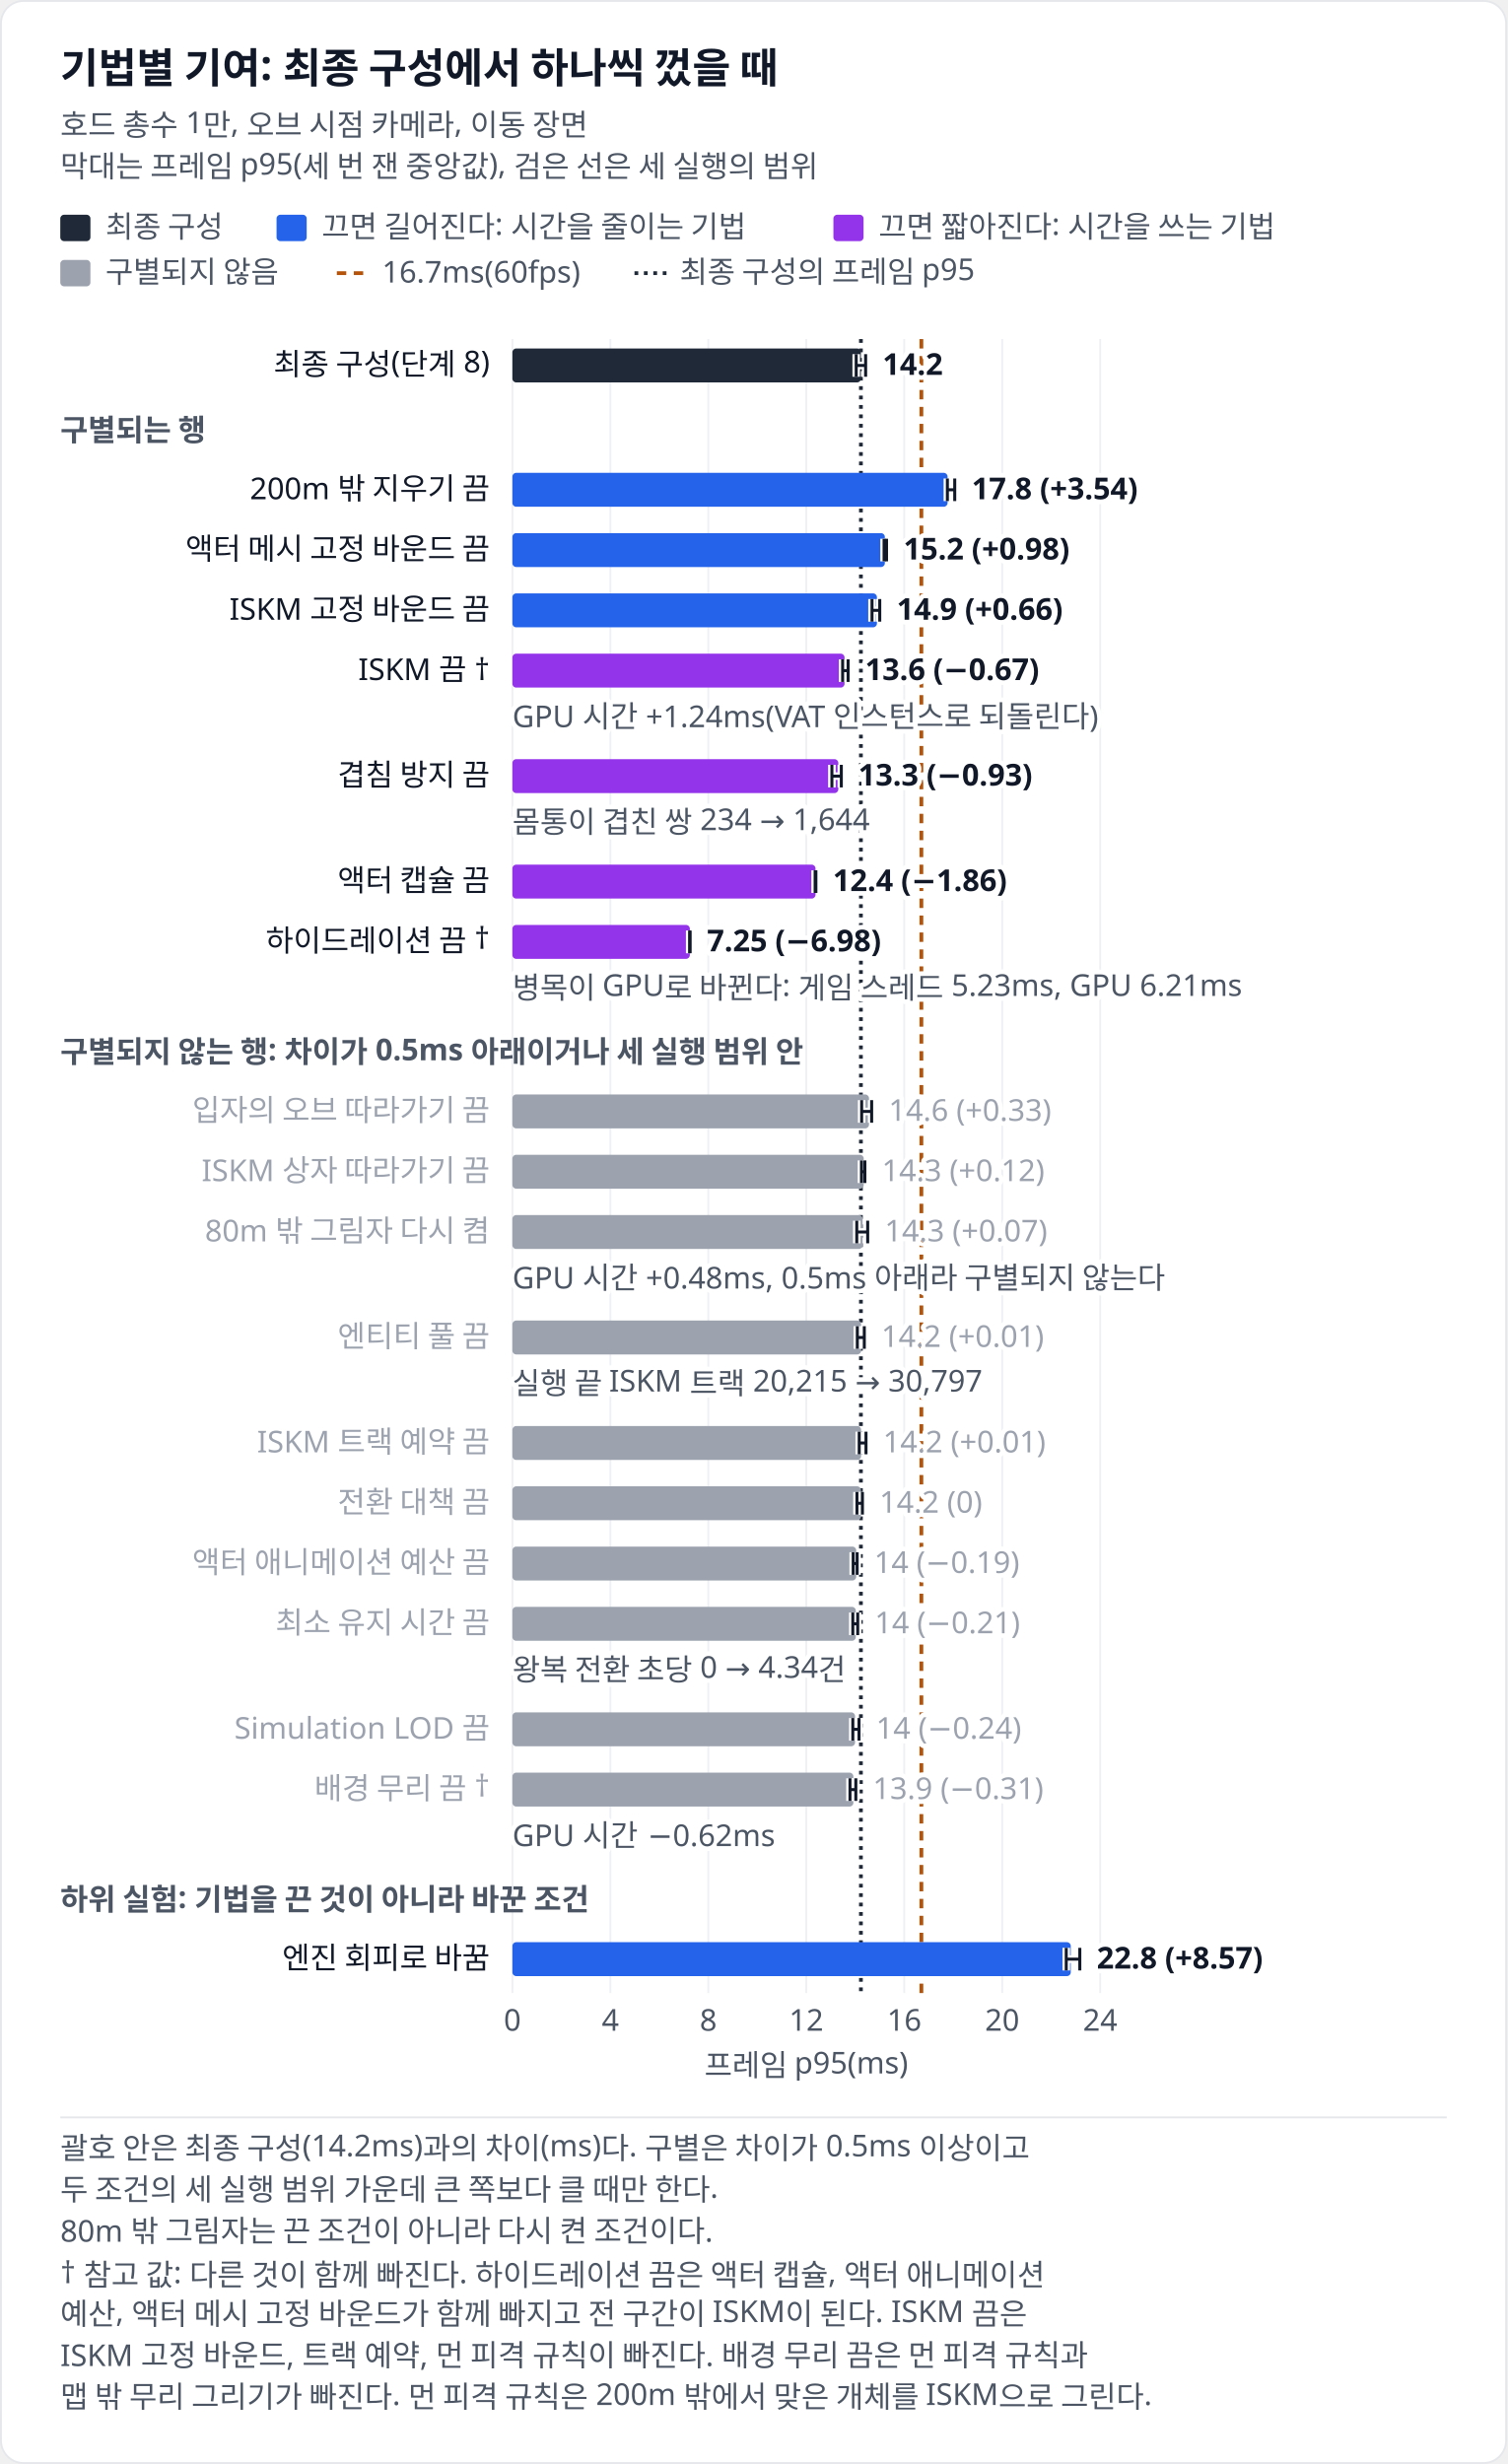
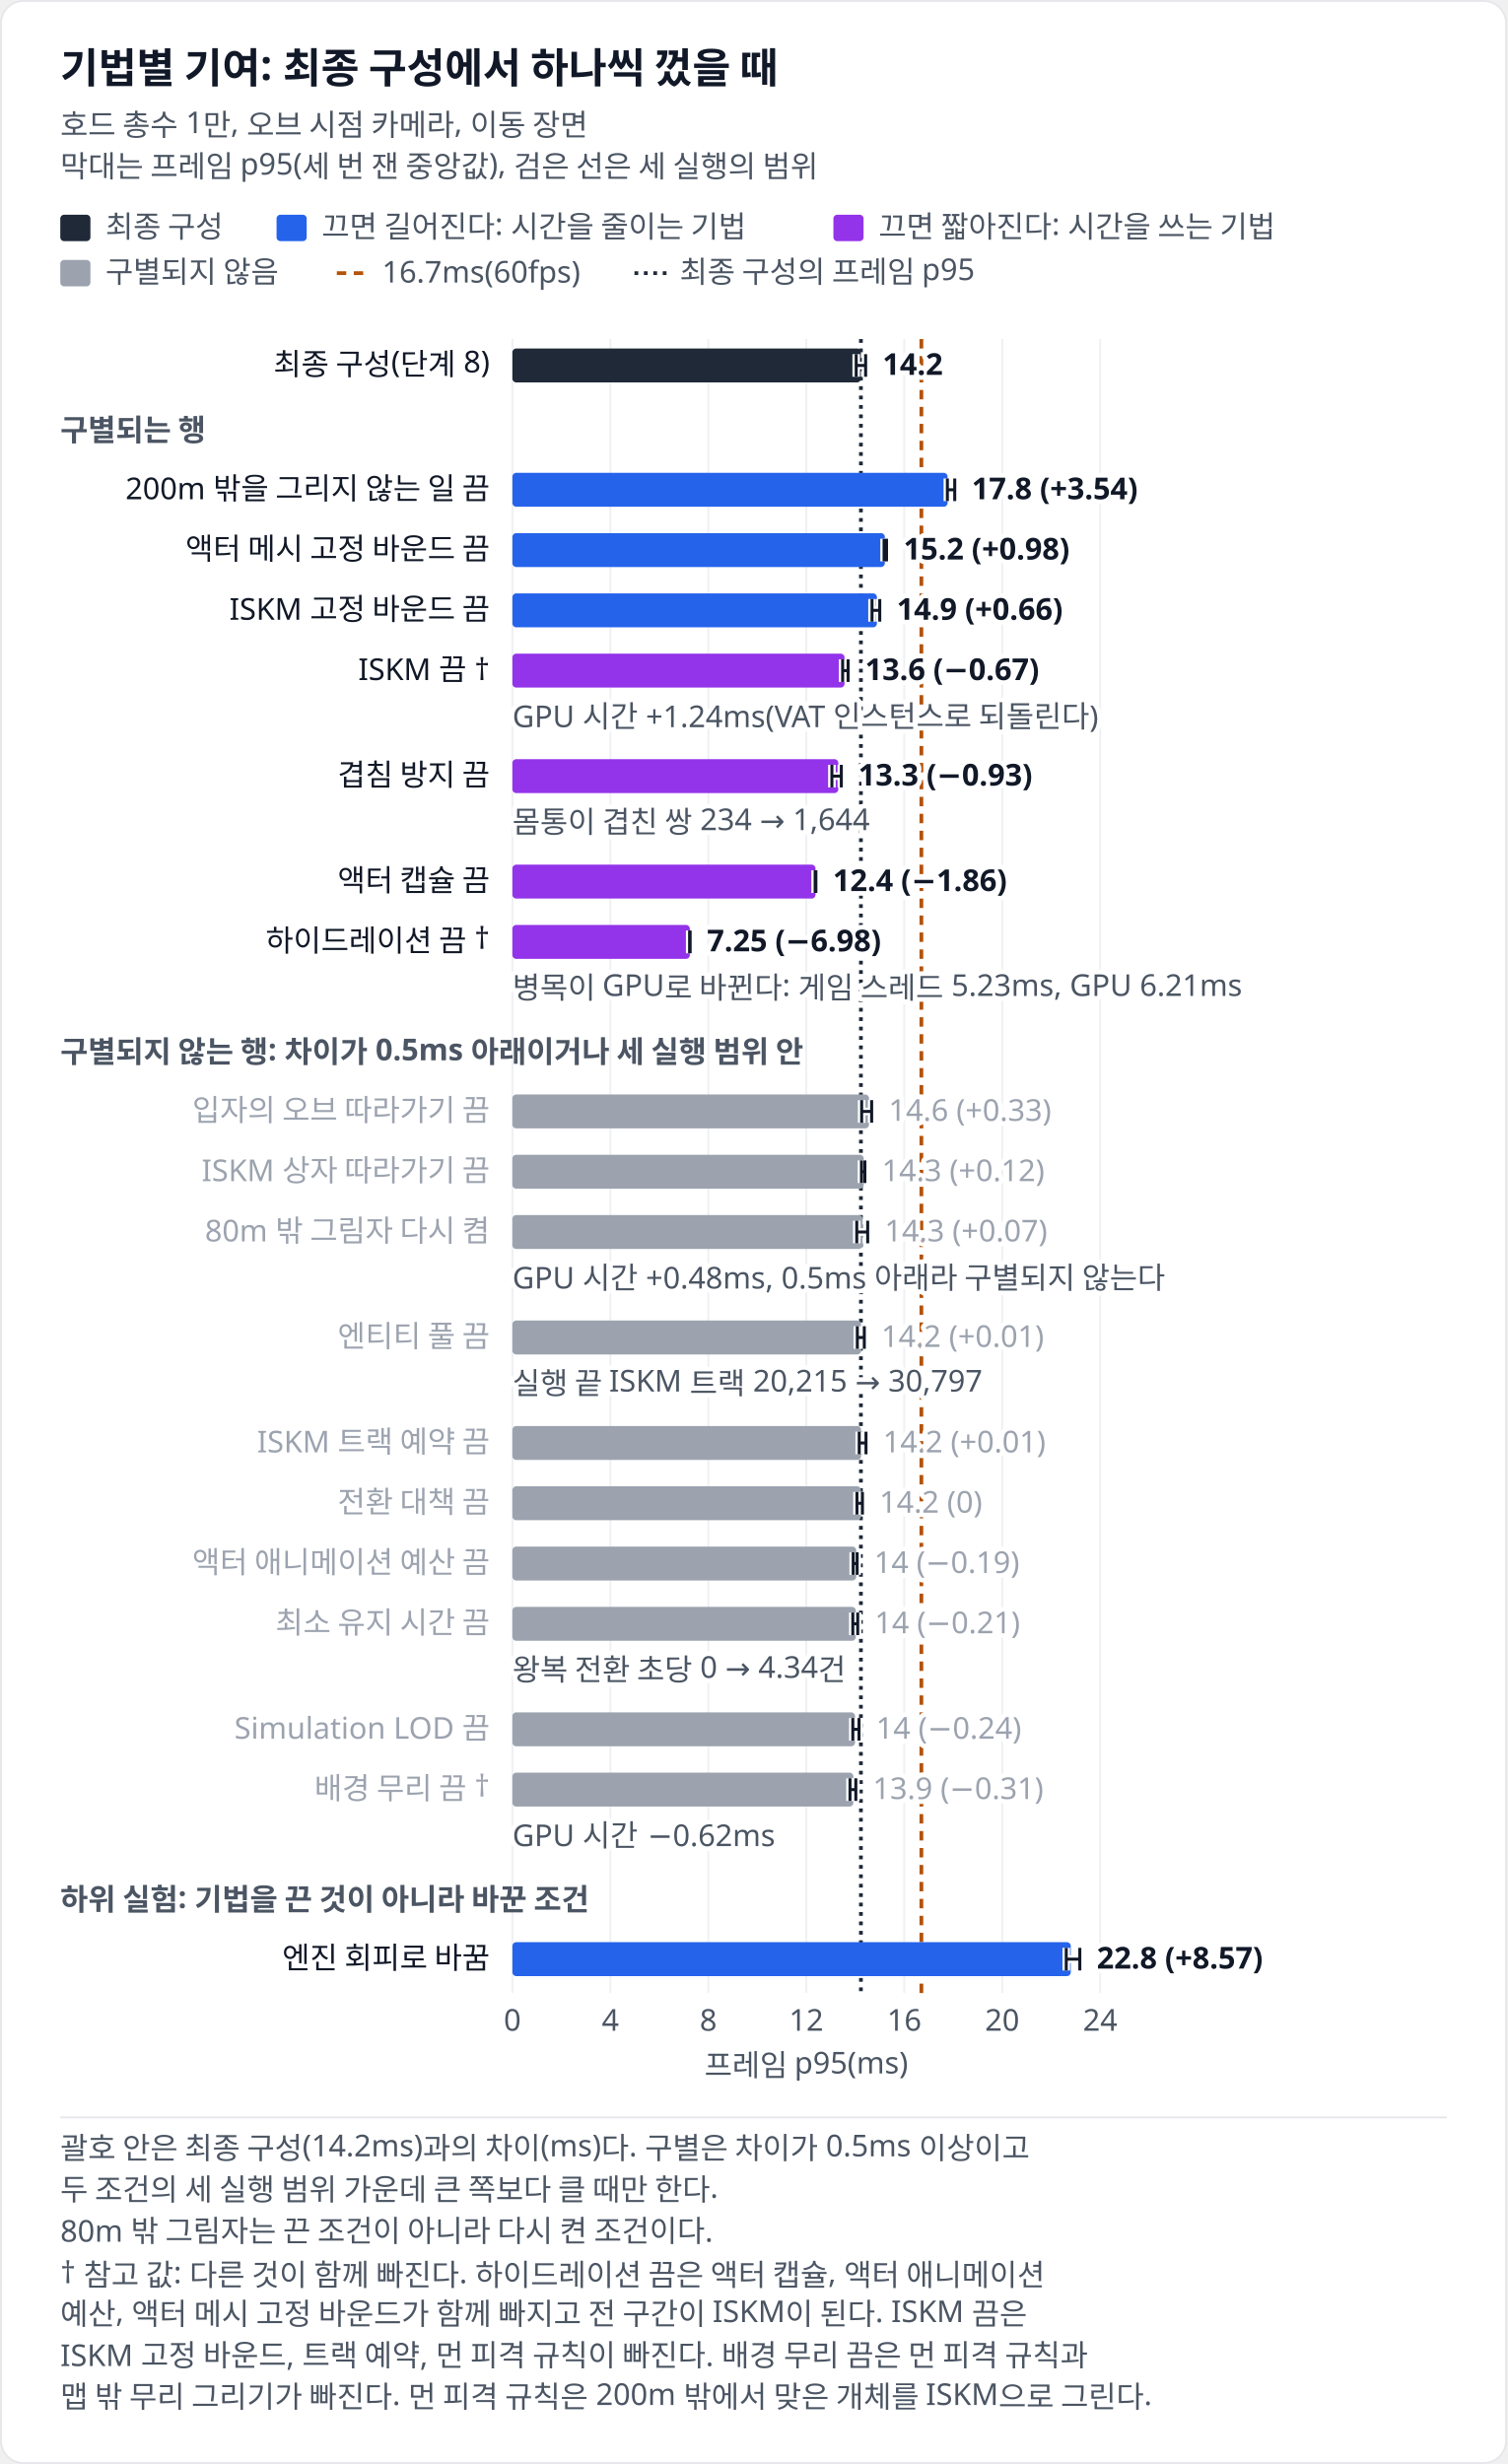
<svg xmlns="http://www.w3.org/2000/svg" width="800" height="1308" viewBox="0 0 800 1308" font-family="Malgun Gothic, Apple SD Gothic Neo, Noto Sans KR, Segoe UI, sans-serif" font-size="16" fill="#111827">
  <rect x="0.5" y="0.5" width="799" height="1307" rx="12" fill="#ffffff" stroke="#e5e7eb" />
  <text x="32" y="44" font-size="22" font-weight="700">기법별 기여: 최종 구성에서 하나씩 껐을 때</text>
  <text x="32" y="72" font-size="16" fill="#4b5563">호드 총수 1만, 오브 시점 카메라, 이동 장면</text>
  <text x="32" y="94" font-size="16" fill="#4b5563">막대는 프레임 p95(세 번 잰 중앙값), 검은 선은 세 실행의 범위</text>
  <rect x="32" y="114" width="16" height="14" rx="2" fill="#1f2937" />
  <text x="56.0" y="126.0" font-size="16" text-anchor="start" fill="#4b5563">최종 구성</text>
  <rect x="146.8" y="114" width="16" height="14" rx="2" fill="#2563eb" />
  <text x="170.8" y="126.0" font-size="16" text-anchor="start" fill="#4b5563">끄면 길어진다: 시간을 줄이는 기법</text>
  <rect x="442.4" y="114" width="16" height="14" rx="2" fill="#9333ea" />
  <text x="466.4" y="126.0" font-size="16" text-anchor="start" fill="#4b5563">끄면 짧아진다: 시간을 쓰는 기법</text>
  <rect x="32" y="138" width="16" height="14" rx="2" fill="#9ca3af" />
  <text x="56.0" y="150.0" font-size="16" text-anchor="start" fill="#4b5563">구별되지 않음</text>
  <line x1="178.8" y1="145" x2="196.8" y2="145" stroke="#b45309" stroke-width="2" stroke-dasharray="5 4" />
  <text x="202.8" y="150.0" font-size="16" text-anchor="start" fill="#4b5563">16.7ms(60fps)</text>
  <line x1="336.8" y1="145" x2="354.8" y2="145" stroke="#1f2937" stroke-width="2" stroke-dasharray="2 3" />
  <text x="360.8" y="150.0" font-size="16" text-anchor="start" fill="#4b5563">최종 구성의 프레임 p95</text>
  <line x1="272.0" y1="180" x2="272.0" y2="1058" stroke="#eef0f3" />
  <text x="272.0" y="1078.0" font-size="16" text-anchor="middle" fill="#4b5563">0</text>
  <line x1="324.0" y1="180" x2="324.0" y2="1058" stroke="#eef0f3" />
  <text x="324.0" y="1078.0" font-size="16" text-anchor="middle" fill="#4b5563">4</text>
  <line x1="376.0" y1="180" x2="376.0" y2="1058" stroke="#eef0f3" />
  <text x="376.0" y="1078.0" font-size="16" text-anchor="middle" fill="#4b5563">8</text>
  <line x1="428.0" y1="180" x2="428.0" y2="1058" stroke="#eef0f3" />
  <text x="428.0" y="1078.0" font-size="16" text-anchor="middle" fill="#4b5563">12</text>
  <line x1="480.0" y1="180" x2="480.0" y2="1058" stroke="#eef0f3" />
  <text x="480.0" y="1078.0" font-size="16" text-anchor="middle" fill="#4b5563">16</text>
  <line x1="532.0" y1="180" x2="532.0" y2="1058" stroke="#eef0f3" />
  <text x="532.0" y="1078.0" font-size="16" text-anchor="middle" fill="#4b5563">20</text>
  <line x1="584.0" y1="180" x2="584.0" y2="1058" stroke="#eef0f3" />
  <text x="584.0" y="1078.0" font-size="16" text-anchor="middle" fill="#4b5563">24</text>
  <text x="428.0" y="1102.0" font-size="16" text-anchor="middle" fill="#4b5563">프레임 p95(ms)</text>
  <line x1="489.1" y1="180" x2="489.1" y2="1058" stroke="#b45309" stroke-width="2" stroke-dasharray="5 4" />
  <line x1="457.0" y1="180" x2="457.0" y2="1058" stroke="#1f2937" stroke-width="2" stroke-dasharray="2 3" />
  <text x="260.0" y="199.0" font-size="16" text-anchor="end" fill="#111827">최종 구성(단계 8)</text>
  <rect x="272" y="185" width="185.0" height="18" rx="2" fill="#1f2937" />
  <line x1="454.5" y1="194" x2="459.5" y2="194" stroke="#ffffff" stroke-width="4" />
  <line x1="454.5" y1="188" x2="454.5" y2="200" stroke="#ffffff" stroke-width="4" />
  <line x1="459.5" y1="188" x2="459.5" y2="200" stroke="#ffffff" stroke-width="4" />
  <line x1="454.5" y1="194" x2="459.5" y2="194" stroke="#111827" stroke-width="1.6" />
  <line x1="454.5" y1="188" x2="454.5" y2="200" stroke="#111827" stroke-width="1.6" />
  <line x1="459.5" y1="188" x2="459.5" y2="200" stroke="#111827" stroke-width="1.6" />
  <text x="468.5" y="199.0" font-size="16" text-anchor="start" font-weight="700" fill="#ffffff" stroke="#ffffff" stroke-width="5" stroke-linejoin="round">14.2</text>
  <text x="468.5" y="199.0" font-size="16" text-anchor="start" font-weight="700" fill="#111827">14.2</text>
  <text x="32.0" y="234.0" font-size="16" text-anchor="start" font-weight="700" fill="#4b5563">구별되는 행</text>
-   <text x="260.0" y="265.0" font-size="16" text-anchor="end" fill="#111827">200m 밖 지우기 끔</text>
+   <text x="260.0" y="265.0" font-size="16" text-anchor="end" fill="#111827">200m 밖을 그리지 않는 일 끔</text>
  <rect x="272" y="251" width="231.0" height="18" rx="2" fill="#2563eb" />
  <line x1="502.9" y1="260" x2="506.8" y2="260" stroke="#ffffff" stroke-width="4" />
  <line x1="502.9" y1="254" x2="502.9" y2="266" stroke="#ffffff" stroke-width="4" />
  <line x1="506.8" y1="254" x2="506.8" y2="266" stroke="#ffffff" stroke-width="4" />
  <line x1="502.9" y1="260" x2="506.8" y2="260" stroke="#111827" stroke-width="1.6" />
  <line x1="502.9" y1="254" x2="502.9" y2="266" stroke="#111827" stroke-width="1.6" />
  <line x1="506.8" y1="254" x2="506.8" y2="266" stroke="#111827" stroke-width="1.6" />
  <text x="515.8" y="265.0" font-size="16" text-anchor="start" font-weight="700" fill="#ffffff" stroke="#ffffff" stroke-width="5" stroke-linejoin="round">17.8 (+3.54)</text>
  <text x="515.8" y="265.0" font-size="16" text-anchor="start" font-weight="700" fill="#111827">17.8 (+3.54)</text>
  <text x="260.0" y="297.0" font-size="16" text-anchor="end" fill="#111827">액터 메시 고정 바운드 끔</text>
  <rect x="272" y="283" width="197.7" height="18" rx="2" fill="#2563eb" />
  <line x1="469.3" y1="292" x2="470.6" y2="292" stroke="#ffffff" stroke-width="4" />
  <line x1="469.3" y1="286" x2="469.3" y2="298" stroke="#ffffff" stroke-width="4" />
  <line x1="470.6" y1="286" x2="470.6" y2="298" stroke="#ffffff" stroke-width="4" />
  <line x1="469.3" y1="292" x2="470.6" y2="292" stroke="#111827" stroke-width="1.6" />
  <line x1="469.3" y1="286" x2="469.3" y2="298" stroke="#111827" stroke-width="1.6" />
  <line x1="470.6" y1="286" x2="470.6" y2="298" stroke="#111827" stroke-width="1.6" />
  <text x="479.6" y="297.0" font-size="16" text-anchor="start" font-weight="700" fill="#ffffff" stroke="#ffffff" stroke-width="5" stroke-linejoin="round">15.2 (+0.98)</text>
  <text x="479.6" y="297.0" font-size="16" text-anchor="start" font-weight="700" fill="#111827">15.2 (+0.98)</text>
  <text x="260.0" y="329.0" font-size="16" text-anchor="end" fill="#111827">ISKM 고정 바운드 끔</text>
  <rect x="272" y="315" width="193.5" height="18" rx="2" fill="#2563eb" />
  <line x1="462.9" y1="324" x2="467.0" y2="324" stroke="#ffffff" stroke-width="4" />
  <line x1="462.9" y1="318" x2="462.9" y2="330" stroke="#ffffff" stroke-width="4" />
  <line x1="467.0" y1="318" x2="467.0" y2="330" stroke="#ffffff" stroke-width="4" />
  <line x1="462.9" y1="324" x2="467.0" y2="324" stroke="#111827" stroke-width="1.6" />
  <line x1="462.9" y1="318" x2="462.9" y2="330" stroke="#111827" stroke-width="1.6" />
  <line x1="467.0" y1="318" x2="467.0" y2="330" stroke="#111827" stroke-width="1.6" />
  <text x="476.0" y="329.0" font-size="16" text-anchor="start" font-weight="700" fill="#ffffff" stroke="#ffffff" stroke-width="5" stroke-linejoin="round">14.9 (+0.66)</text>
  <text x="476.0" y="329.0" font-size="16" text-anchor="start" font-weight="700" fill="#111827">14.9 (+0.66)</text>
  <text x="260.0" y="361.0" font-size="16" text-anchor="end" fill="#111827">ISKM 끔 †</text>
  <rect x="272" y="347" width="176.3" height="18" rx="2" fill="#9333ea" />
  <line x1="447.3" y1="356" x2="450.2" y2="356" stroke="#ffffff" stroke-width="4" />
  <line x1="447.3" y1="350" x2="447.3" y2="362" stroke="#ffffff" stroke-width="4" />
  <line x1="450.2" y1="350" x2="450.2" y2="362" stroke="#ffffff" stroke-width="4" />
  <line x1="447.3" y1="356" x2="450.2" y2="356" stroke="#111827" stroke-width="1.6" />
  <line x1="447.3" y1="350" x2="447.3" y2="362" stroke="#111827" stroke-width="1.6" />
  <line x1="450.2" y1="350" x2="450.2" y2="362" stroke="#111827" stroke-width="1.6" />
  <text x="459.2" y="361.0" font-size="16" text-anchor="start" font-weight="700" fill="#ffffff" stroke="#ffffff" stroke-width="5" stroke-linejoin="round">13.6 (−0.67)</text>
  <text x="459.2" y="361.0" font-size="16" text-anchor="start" font-weight="700" fill="#111827">13.6 (−0.67)</text>
  <text x="272.0" y="386.0" font-size="16" text-anchor="start" fill="#ffffff" stroke="#ffffff" stroke-width="5" stroke-linejoin="round">GPU 시간 +1.24ms(VAT 인스턴스로 되돌린다)</text>
  <text x="272.0" y="386.0" font-size="16" text-anchor="start" fill="#4b5563">GPU 시간 +1.24ms(VAT 인스턴스로 되돌린다)</text>
  <text x="260.0" y="417.0" font-size="16" text-anchor="end" fill="#111827">겹침 방지 끔</text>
  <rect x="272" y="403" width="173.0" height="18" rx="2" fill="#9333ea" />
  <line x1="441.6" y1="412" x2="446.6" y2="412" stroke="#ffffff" stroke-width="4" />
  <line x1="441.6" y1="406" x2="441.6" y2="418" stroke="#ffffff" stroke-width="4" />
  <line x1="446.6" y1="406" x2="446.6" y2="418" stroke="#ffffff" stroke-width="4" />
  <line x1="441.6" y1="412" x2="446.6" y2="412" stroke="#111827" stroke-width="1.6" />
  <line x1="441.6" y1="406" x2="441.6" y2="418" stroke="#111827" stroke-width="1.6" />
  <line x1="446.6" y1="406" x2="446.6" y2="418" stroke="#111827" stroke-width="1.6" />
  <text x="455.6" y="417.0" font-size="16" text-anchor="start" font-weight="700" fill="#ffffff" stroke="#ffffff" stroke-width="5" stroke-linejoin="round">13.3 (−0.93)</text>
  <text x="455.6" y="417.0" font-size="16" text-anchor="start" font-weight="700" fill="#111827">13.3 (−0.93)</text>
  <text x="272.0" y="442.0" font-size="16" text-anchor="start" fill="#ffffff" stroke="#ffffff" stroke-width="5" stroke-linejoin="round">몸통이 겹친 쌍 234 → 1,644</text>
  <text x="272.0" y="442.0" font-size="16" text-anchor="start" fill="#4b5563">몸통이 겹친 쌍 234 → 1,644</text>
  <text x="260.0" y="473.0" font-size="16" text-anchor="end" fill="#111827">액터 캡슐 끔</text>
  <rect x="272" y="459" width="160.9" height="18" rx="2" fill="#9333ea" />
  <line x1="432.7" y1="468" x2="433.1" y2="468" stroke="#ffffff" stroke-width="4" />
  <line x1="432.7" y1="462" x2="432.7" y2="474" stroke="#ffffff" stroke-width="4" />
  <line x1="433.1" y1="462" x2="433.1" y2="474" stroke="#ffffff" stroke-width="4" />
  <line x1="432.7" y1="468" x2="433.1" y2="468" stroke="#111827" stroke-width="1.6" />
  <line x1="432.7" y1="462" x2="432.7" y2="474" stroke="#111827" stroke-width="1.6" />
  <line x1="433.1" y1="462" x2="433.1" y2="474" stroke="#111827" stroke-width="1.6" />
  <text x="442.1" y="473.0" font-size="16" text-anchor="start" font-weight="700" fill="#ffffff" stroke="#ffffff" stroke-width="5" stroke-linejoin="round">12.4 (−1.86)</text>
  <text x="442.1" y="473.0" font-size="16" text-anchor="start" font-weight="700" fill="#111827">12.4 (−1.86)</text>
  <text x="260.0" y="505.0" font-size="16" text-anchor="end" fill="#111827">하이드레이션 끔 †</text>
  <rect x="272" y="491" width="94.2" height="18" rx="2" fill="#9333ea" />
  <line x1="366.1" y1="500" x2="366.3" y2="500" stroke="#ffffff" stroke-width="4" />
  <line x1="366.1" y1="494" x2="366.1" y2="506" stroke="#ffffff" stroke-width="4" />
  <line x1="366.3" y1="494" x2="366.3" y2="506" stroke="#ffffff" stroke-width="4" />
  <line x1="366.1" y1="500" x2="366.3" y2="500" stroke="#111827" stroke-width="1.6" />
  <line x1="366.1" y1="494" x2="366.1" y2="506" stroke="#111827" stroke-width="1.6" />
  <line x1="366.3" y1="494" x2="366.3" y2="506" stroke="#111827" stroke-width="1.6" />
  <text x="375.3" y="505.0" font-size="16" text-anchor="start" font-weight="700" fill="#ffffff" stroke="#ffffff" stroke-width="5" stroke-linejoin="round">7.25 (−6.98)</text>
  <text x="375.3" y="505.0" font-size="16" text-anchor="start" font-weight="700" fill="#111827">7.25 (−6.98)</text>
  <text x="272.0" y="530.0" font-size="16" text-anchor="start" fill="#ffffff" stroke="#ffffff" stroke-width="5" stroke-linejoin="round">병목이 GPU로 바뀐다: 게임 스레드 5.23ms, GPU 6.21ms</text>
  <text x="272.0" y="530.0" font-size="16" text-anchor="start" fill="#4b5563">병목이 GPU로 바뀐다: 게임 스레드 5.23ms, GPU 6.21ms</text>
  <text x="32.0" y="564.0" font-size="16" text-anchor="start" font-weight="700" fill="#4b5563">구별되지 않는 행: 차이가 0.5ms 아래이거나 세 실행 범위 안</text>
  <text x="260.0" y="595.0" font-size="16" text-anchor="end" fill="#9ca3af">입자의 오브 따라가기 끔</text>
  <rect x="272" y="581" width="189.3" height="18" rx="2" fill="#9ca3af" />
  <line x1="457.4" y1="590" x2="462.7" y2="590" stroke="#ffffff" stroke-width="4" />
  <line x1="457.4" y1="584" x2="457.4" y2="596" stroke="#ffffff" stroke-width="4" />
  <line x1="462.7" y1="584" x2="462.7" y2="596" stroke="#ffffff" stroke-width="4" />
  <line x1="457.4" y1="590" x2="462.7" y2="590" stroke="#111827" stroke-width="1.6" />
  <line x1="457.4" y1="584" x2="457.4" y2="596" stroke="#111827" stroke-width="1.6" />
  <line x1="462.7" y1="584" x2="462.7" y2="596" stroke="#111827" stroke-width="1.6" />
  <text x="471.7" y="595.0" font-size="16" text-anchor="start" fill="#ffffff" stroke="#ffffff" stroke-width="5" stroke-linejoin="round">14.6 (+0.33)</text>
  <text x="471.7" y="595.0" font-size="16" text-anchor="start" fill="#9ca3af">14.6 (+0.33)</text>
  <text x="260.0" y="627.0" font-size="16" text-anchor="end" fill="#9ca3af">ISKM 상자 따라가기 끔</text>
  <rect x="272" y="613" width="186.5" height="18" rx="2" fill="#9ca3af" />
  <line x1="457.3" y1="622" x2="459.1" y2="622" stroke="#ffffff" stroke-width="4" />
  <line x1="457.3" y1="616" x2="457.3" y2="628" stroke="#ffffff" stroke-width="4" />
  <line x1="459.1" y1="616" x2="459.1" y2="628" stroke="#ffffff" stroke-width="4" />
  <line x1="457.3" y1="622" x2="459.1" y2="622" stroke="#111827" stroke-width="1.6" />
  <line x1="457.3" y1="616" x2="457.3" y2="628" stroke="#111827" stroke-width="1.6" />
  <line x1="459.1" y1="616" x2="459.1" y2="628" stroke="#111827" stroke-width="1.6" />
  <text x="468.1" y="627.0" font-size="16" text-anchor="start" fill="#ffffff" stroke="#ffffff" stroke-width="5" stroke-linejoin="round">14.3 (+0.12)</text>
  <text x="468.1" y="627.0" font-size="16" text-anchor="start" fill="#9ca3af">14.3 (+0.12)</text>
  <text x="260.0" y="659.0" font-size="16" text-anchor="end" fill="#9ca3af">80m 밖 그림자 다시 켬</text>
  <rect x="272" y="645" width="185.9" height="18" rx="2" fill="#9ca3af" />
  <line x1="454.8" y1="654" x2="460.6" y2="654" stroke="#ffffff" stroke-width="4" />
  <line x1="454.8" y1="648" x2="454.8" y2="660" stroke="#ffffff" stroke-width="4" />
  <line x1="460.6" y1="648" x2="460.6" y2="660" stroke="#ffffff" stroke-width="4" />
  <line x1="454.8" y1="654" x2="460.6" y2="654" stroke="#111827" stroke-width="1.6" />
  <line x1="454.8" y1="648" x2="454.8" y2="660" stroke="#111827" stroke-width="1.6" />
  <line x1="460.6" y1="648" x2="460.6" y2="660" stroke="#111827" stroke-width="1.6" />
  <text x="469.6" y="659.0" font-size="16" text-anchor="start" fill="#ffffff" stroke="#ffffff" stroke-width="5" stroke-linejoin="round">14.3 (+0.07)</text>
  <text x="469.6" y="659.0" font-size="16" text-anchor="start" fill="#9ca3af">14.3 (+0.07)</text>
  <text x="272.0" y="684.0" font-size="16" text-anchor="start" fill="#ffffff" stroke="#ffffff" stroke-width="5" stroke-linejoin="round">GPU 시간 +0.48ms, 0.5ms 아래라 구별되지 않는다</text>
  <text x="272.0" y="684.0" font-size="16" text-anchor="start" fill="#4b5563">GPU 시간 +0.48ms, 0.5ms 아래라 구별되지 않는다</text>
  <text x="260.0" y="715.0" font-size="16" text-anchor="end" fill="#9ca3af">엔티티 풀 끔</text>
  <rect x="272" y="701" width="185.1" height="18" rx="2" fill="#9ca3af" />
  <line x1="455.1" y1="710" x2="458.8" y2="710" stroke="#ffffff" stroke-width="4" />
  <line x1="455.1" y1="704" x2="455.1" y2="716" stroke="#ffffff" stroke-width="4" />
  <line x1="458.8" y1="704" x2="458.8" y2="716" stroke="#ffffff" stroke-width="4" />
  <line x1="455.1" y1="710" x2="458.8" y2="710" stroke="#111827" stroke-width="1.6" />
  <line x1="455.1" y1="704" x2="455.1" y2="716" stroke="#111827" stroke-width="1.6" />
  <line x1="458.8" y1="704" x2="458.8" y2="716" stroke="#111827" stroke-width="1.6" />
  <text x="467.8" y="715.0" font-size="16" text-anchor="start" fill="#ffffff" stroke="#ffffff" stroke-width="5" stroke-linejoin="round">14.2 (+0.01)</text>
  <text x="467.8" y="715.0" font-size="16" text-anchor="start" fill="#9ca3af">14.2 (+0.01)</text>
  <text x="272.0" y="740.0" font-size="16" text-anchor="start" fill="#ffffff" stroke="#ffffff" stroke-width="5" stroke-linejoin="round">실행 끝 ISKM 트랙 20,215 → 30,797</text>
  <text x="272.0" y="740.0" font-size="16" text-anchor="start" fill="#4b5563">실행 끝 ISKM 트랙 20,215 → 30,797</text>
  <text x="260.0" y="771.0" font-size="16" text-anchor="end" fill="#9ca3af">ISKM 트랙 예약 끔</text>
  <rect x="272" y="757" width="185.1" height="18" rx="2" fill="#9ca3af" />
  <line x1="456.1" y1="766" x2="459.7" y2="766" stroke="#ffffff" stroke-width="4" />
  <line x1="456.1" y1="760" x2="456.1" y2="772" stroke="#ffffff" stroke-width="4" />
  <line x1="459.7" y1="760" x2="459.7" y2="772" stroke="#ffffff" stroke-width="4" />
  <line x1="456.1" y1="766" x2="459.7" y2="766" stroke="#111827" stroke-width="1.6" />
  <line x1="456.1" y1="760" x2="456.1" y2="772" stroke="#111827" stroke-width="1.6" />
  <line x1="459.7" y1="760" x2="459.7" y2="772" stroke="#111827" stroke-width="1.6" />
  <text x="468.7" y="771.0" font-size="16" text-anchor="start" fill="#ffffff" stroke="#ffffff" stroke-width="5" stroke-linejoin="round">14.2 (+0.01)</text>
  <text x="468.7" y="771.0" font-size="16" text-anchor="start" fill="#9ca3af">14.2 (+0.01)</text>
  <text x="260.0" y="803.0" font-size="16" text-anchor="end" fill="#9ca3af">전환 대책 끔</text>
  <rect x="272" y="789" width="185.0" height="18" rx="2" fill="#9ca3af" />
  <line x1="454.9" y1="798" x2="457.8" y2="798" stroke="#ffffff" stroke-width="4" />
  <line x1="454.9" y1="792" x2="454.9" y2="804" stroke="#ffffff" stroke-width="4" />
  <line x1="457.8" y1="792" x2="457.8" y2="804" stroke="#ffffff" stroke-width="4" />
  <line x1="454.9" y1="798" x2="457.8" y2="798" stroke="#111827" stroke-width="1.6" />
  <line x1="454.9" y1="792" x2="454.9" y2="804" stroke="#111827" stroke-width="1.6" />
  <line x1="457.8" y1="792" x2="457.8" y2="804" stroke="#111827" stroke-width="1.6" />
  <text x="466.8" y="803.0" font-size="16" text-anchor="start" fill="#ffffff" stroke="#ffffff" stroke-width="5" stroke-linejoin="round">14.2 (0)</text>
  <text x="466.8" y="803.0" font-size="16" text-anchor="start" fill="#9ca3af">14.2 (0)</text>
  <text x="260.0" y="835.0" font-size="16" text-anchor="end" fill="#9ca3af">액터 애니메이션 예산 끔</text>
  <rect x="272" y="821" width="182.5" height="18" rx="2" fill="#9ca3af" />
  <line x1="452.9" y1="830" x2="455.0" y2="830" stroke="#ffffff" stroke-width="4" />
  <line x1="452.9" y1="824" x2="452.9" y2="836" stroke="#ffffff" stroke-width="4" />
  <line x1="455.0" y1="824" x2="455.0" y2="836" stroke="#ffffff" stroke-width="4" />
  <line x1="452.9" y1="830" x2="455.0" y2="830" stroke="#111827" stroke-width="1.6" />
  <line x1="452.9" y1="824" x2="452.9" y2="836" stroke="#111827" stroke-width="1.6" />
  <line x1="455.0" y1="824" x2="455.0" y2="836" stroke="#111827" stroke-width="1.6" />
  <text x="464.0" y="835.0" font-size="16" text-anchor="start" fill="#ffffff" stroke="#ffffff" stroke-width="5" stroke-linejoin="round">14 (−0.19)</text>
  <text x="464.0" y="835.0" font-size="16" text-anchor="start" fill="#9ca3af">14 (−0.19)</text>
  <text x="260.0" y="867.0" font-size="16" text-anchor="end" fill="#9ca3af">최소 유지 시간 끔</text>
  <rect x="272" y="853" width="182.3" height="18" rx="2" fill="#9ca3af" />
  <line x1="452.7" y1="862" x2="455.3" y2="862" stroke="#ffffff" stroke-width="4" />
  <line x1="452.7" y1="856" x2="452.7" y2="868" stroke="#ffffff" stroke-width="4" />
  <line x1="455.3" y1="856" x2="455.3" y2="868" stroke="#ffffff" stroke-width="4" />
  <line x1="452.7" y1="862" x2="455.3" y2="862" stroke="#111827" stroke-width="1.6" />
  <line x1="452.7" y1="856" x2="452.7" y2="868" stroke="#111827" stroke-width="1.6" />
  <line x1="455.3" y1="856" x2="455.3" y2="868" stroke="#111827" stroke-width="1.6" />
  <text x="464.3" y="867.0" font-size="16" text-anchor="start" fill="#ffffff" stroke="#ffffff" stroke-width="5" stroke-linejoin="round">14 (−0.21)</text>
  <text x="464.3" y="867.0" font-size="16" text-anchor="start" fill="#9ca3af">14 (−0.21)</text>
  <text x="272.0" y="892.0" font-size="16" text-anchor="start" fill="#ffffff" stroke="#ffffff" stroke-width="5" stroke-linejoin="round">왕복 전환 초당 0 → 4.34건</text>
  <text x="272.0" y="892.0" font-size="16" text-anchor="start" fill="#4b5563">왕복 전환 초당 0 → 4.34건</text>
  <text x="260.0" y="923.0" font-size="16" text-anchor="end" fill="#9ca3af">Simulation LOD 끔</text>
  <rect x="272" y="909" width="181.9" height="18" rx="2" fill="#9ca3af" />
  <line x1="452.7" y1="918" x2="456.0" y2="918" stroke="#ffffff" stroke-width="4" />
  <line x1="452.7" y1="912" x2="452.7" y2="924" stroke="#ffffff" stroke-width="4" />
  <line x1="456.0" y1="912" x2="456.0" y2="924" stroke="#ffffff" stroke-width="4" />
  <line x1="452.7" y1="918" x2="456.0" y2="918" stroke="#111827" stroke-width="1.6" />
  <line x1="452.7" y1="912" x2="452.7" y2="924" stroke="#111827" stroke-width="1.6" />
  <line x1="456.0" y1="912" x2="456.0" y2="924" stroke="#111827" stroke-width="1.6" />
  <text x="465.0" y="923.0" font-size="16" text-anchor="start" fill="#ffffff" stroke="#ffffff" stroke-width="5" stroke-linejoin="round">14 (−0.24)</text>
  <text x="465.0" y="923.0" font-size="16" text-anchor="start" fill="#9ca3af">14 (−0.24)</text>
  <text x="260.0" y="955.0" font-size="16" text-anchor="end" fill="#9ca3af">배경 무리 끔 †</text>
  <rect x="272" y="941" width="181.0" height="18" rx="2" fill="#9ca3af" />
  <line x1="451.2" y1="950" x2="454.3" y2="950" stroke="#ffffff" stroke-width="4" />
  <line x1="451.2" y1="944" x2="451.2" y2="956" stroke="#ffffff" stroke-width="4" />
  <line x1="454.3" y1="944" x2="454.3" y2="956" stroke="#ffffff" stroke-width="4" />
  <line x1="451.2" y1="950" x2="454.3" y2="950" stroke="#111827" stroke-width="1.6" />
  <line x1="451.2" y1="944" x2="451.2" y2="956" stroke="#111827" stroke-width="1.6" />
  <line x1="454.3" y1="944" x2="454.3" y2="956" stroke="#111827" stroke-width="1.6" />
  <text x="463.3" y="955.0" font-size="16" text-anchor="start" fill="#ffffff" stroke="#ffffff" stroke-width="5" stroke-linejoin="round">13.9 (−0.31)</text>
  <text x="463.3" y="955.0" font-size="16" text-anchor="start" fill="#9ca3af">13.9 (−0.31)</text>
  <text x="272.0" y="980.0" font-size="16" text-anchor="start" fill="#ffffff" stroke="#ffffff" stroke-width="5" stroke-linejoin="round">GPU 시간 −0.62ms</text>
  <text x="272.0" y="980.0" font-size="16" text-anchor="start" fill="#4b5563">GPU 시간 −0.62ms</text>
  <text x="32.0" y="1014.0" font-size="16" text-anchor="start" font-weight="700" fill="#4b5563">하위 실험: 기법을 끈 것이 아니라 바꾼 조건</text>
  <text x="260.0" y="1045.0" font-size="16" text-anchor="end" fill="#111827">엔진 회피로 바꿈</text>
  <rect x="272" y="1031" width="296.4" height="18" rx="2" fill="#2563eb" />
  <line x1="566.0" y1="1040" x2="573.2" y2="1040" stroke="#ffffff" stroke-width="4" />
  <line x1="566.0" y1="1034" x2="566.0" y2="1046" stroke="#ffffff" stroke-width="4" />
  <line x1="573.2" y1="1034" x2="573.2" y2="1046" stroke="#ffffff" stroke-width="4" />
  <line x1="566.0" y1="1040" x2="573.2" y2="1040" stroke="#111827" stroke-width="1.6" />
  <line x1="566.0" y1="1034" x2="566.0" y2="1046" stroke="#111827" stroke-width="1.6" />
  <line x1="573.2" y1="1034" x2="573.2" y2="1046" stroke="#111827" stroke-width="1.6" />
  <text x="582.2" y="1045.0" font-size="16" text-anchor="start" font-weight="700" fill="#ffffff" stroke="#ffffff" stroke-width="5" stroke-linejoin="round">22.8 (+8.57)</text>
  <text x="582.2" y="1045.0" font-size="16" text-anchor="start" font-weight="700" fill="#111827">22.8 (+8.57)</text>
  <line x1="32" y1="1124" x2="768" y2="1124" stroke="#e5e7eb" />
  <text x="32.0" y="1146.0" font-size="16" text-anchor="start" fill="#4b5563">괄호 안은 최종 구성(14.2ms)과의 차이(ms)다. 구별은 차이가 0.5ms 이상이고</text>
  <text x="32.0" y="1168.0" font-size="16" text-anchor="start" fill="#4b5563">두 조건의 세 실행 범위 가운데 큰 쪽보다 클 때만 한다.</text>
  <text x="32.0" y="1190.0" font-size="16" text-anchor="start" fill="#4b5563">80m 밖 그림자는 끈 조건이 아니라 다시 켠 조건이다.</text>
  <text x="32.0" y="1212.0" font-size="16" text-anchor="start" fill="#4b5563">† 참고 값: 다른 것이 함께 빠진다. 하이드레이션 끔은 액터 캡슐, 액터 애니메이션</text>
  <text x="32.0" y="1234.0" font-size="16" text-anchor="start" fill="#4b5563">예산, 액터 메시 고정 바운드가 함께 빠지고 전 구간이 ISKM이 된다. ISKM 끔은</text>
  <text x="32.0" y="1256.0" font-size="16" text-anchor="start" fill="#4b5563">ISKM 고정 바운드, 트랙 예약, 먼 피격 규칙이 빠진다. 배경 무리 끔은 먼 피격 규칙과</text>
  <text x="32.0" y="1278.0" font-size="16" text-anchor="start" fill="#4b5563">맵 밖 무리 그리기가 빠진다. 먼 피격 규칙은 200m 밖에서 맞은 개체를 ISKM으로 그린다.</text>
</svg>
